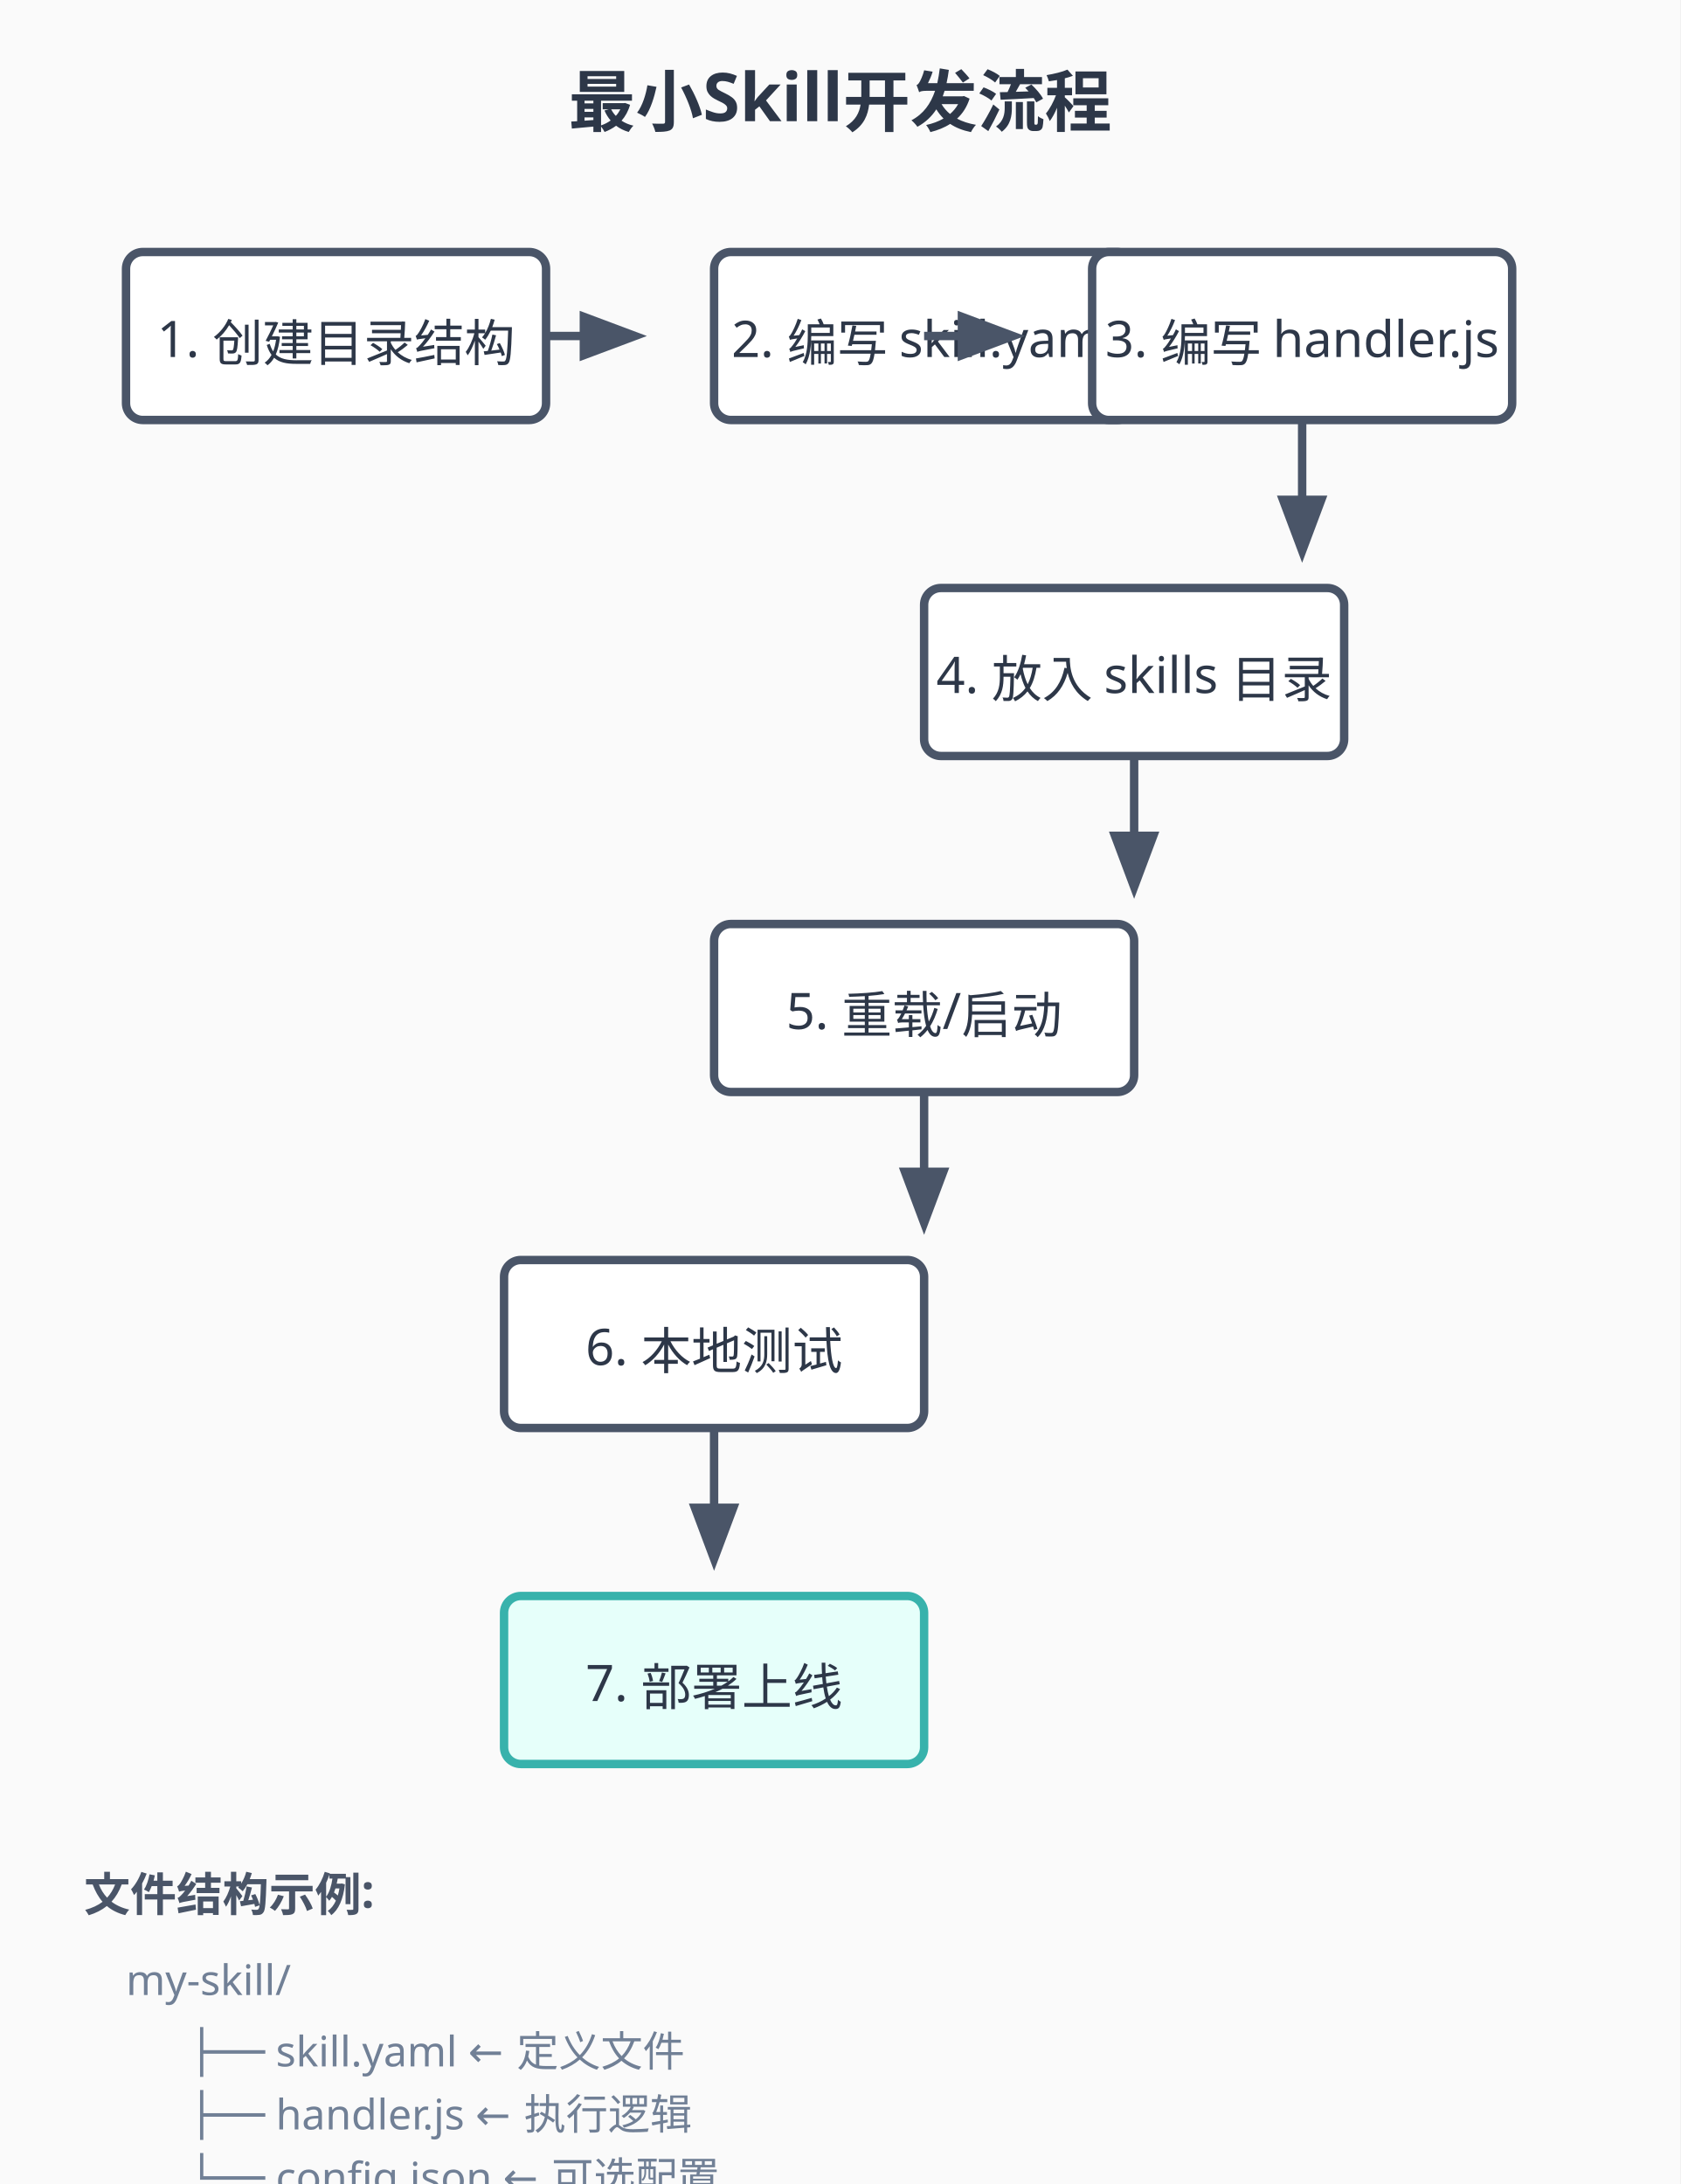
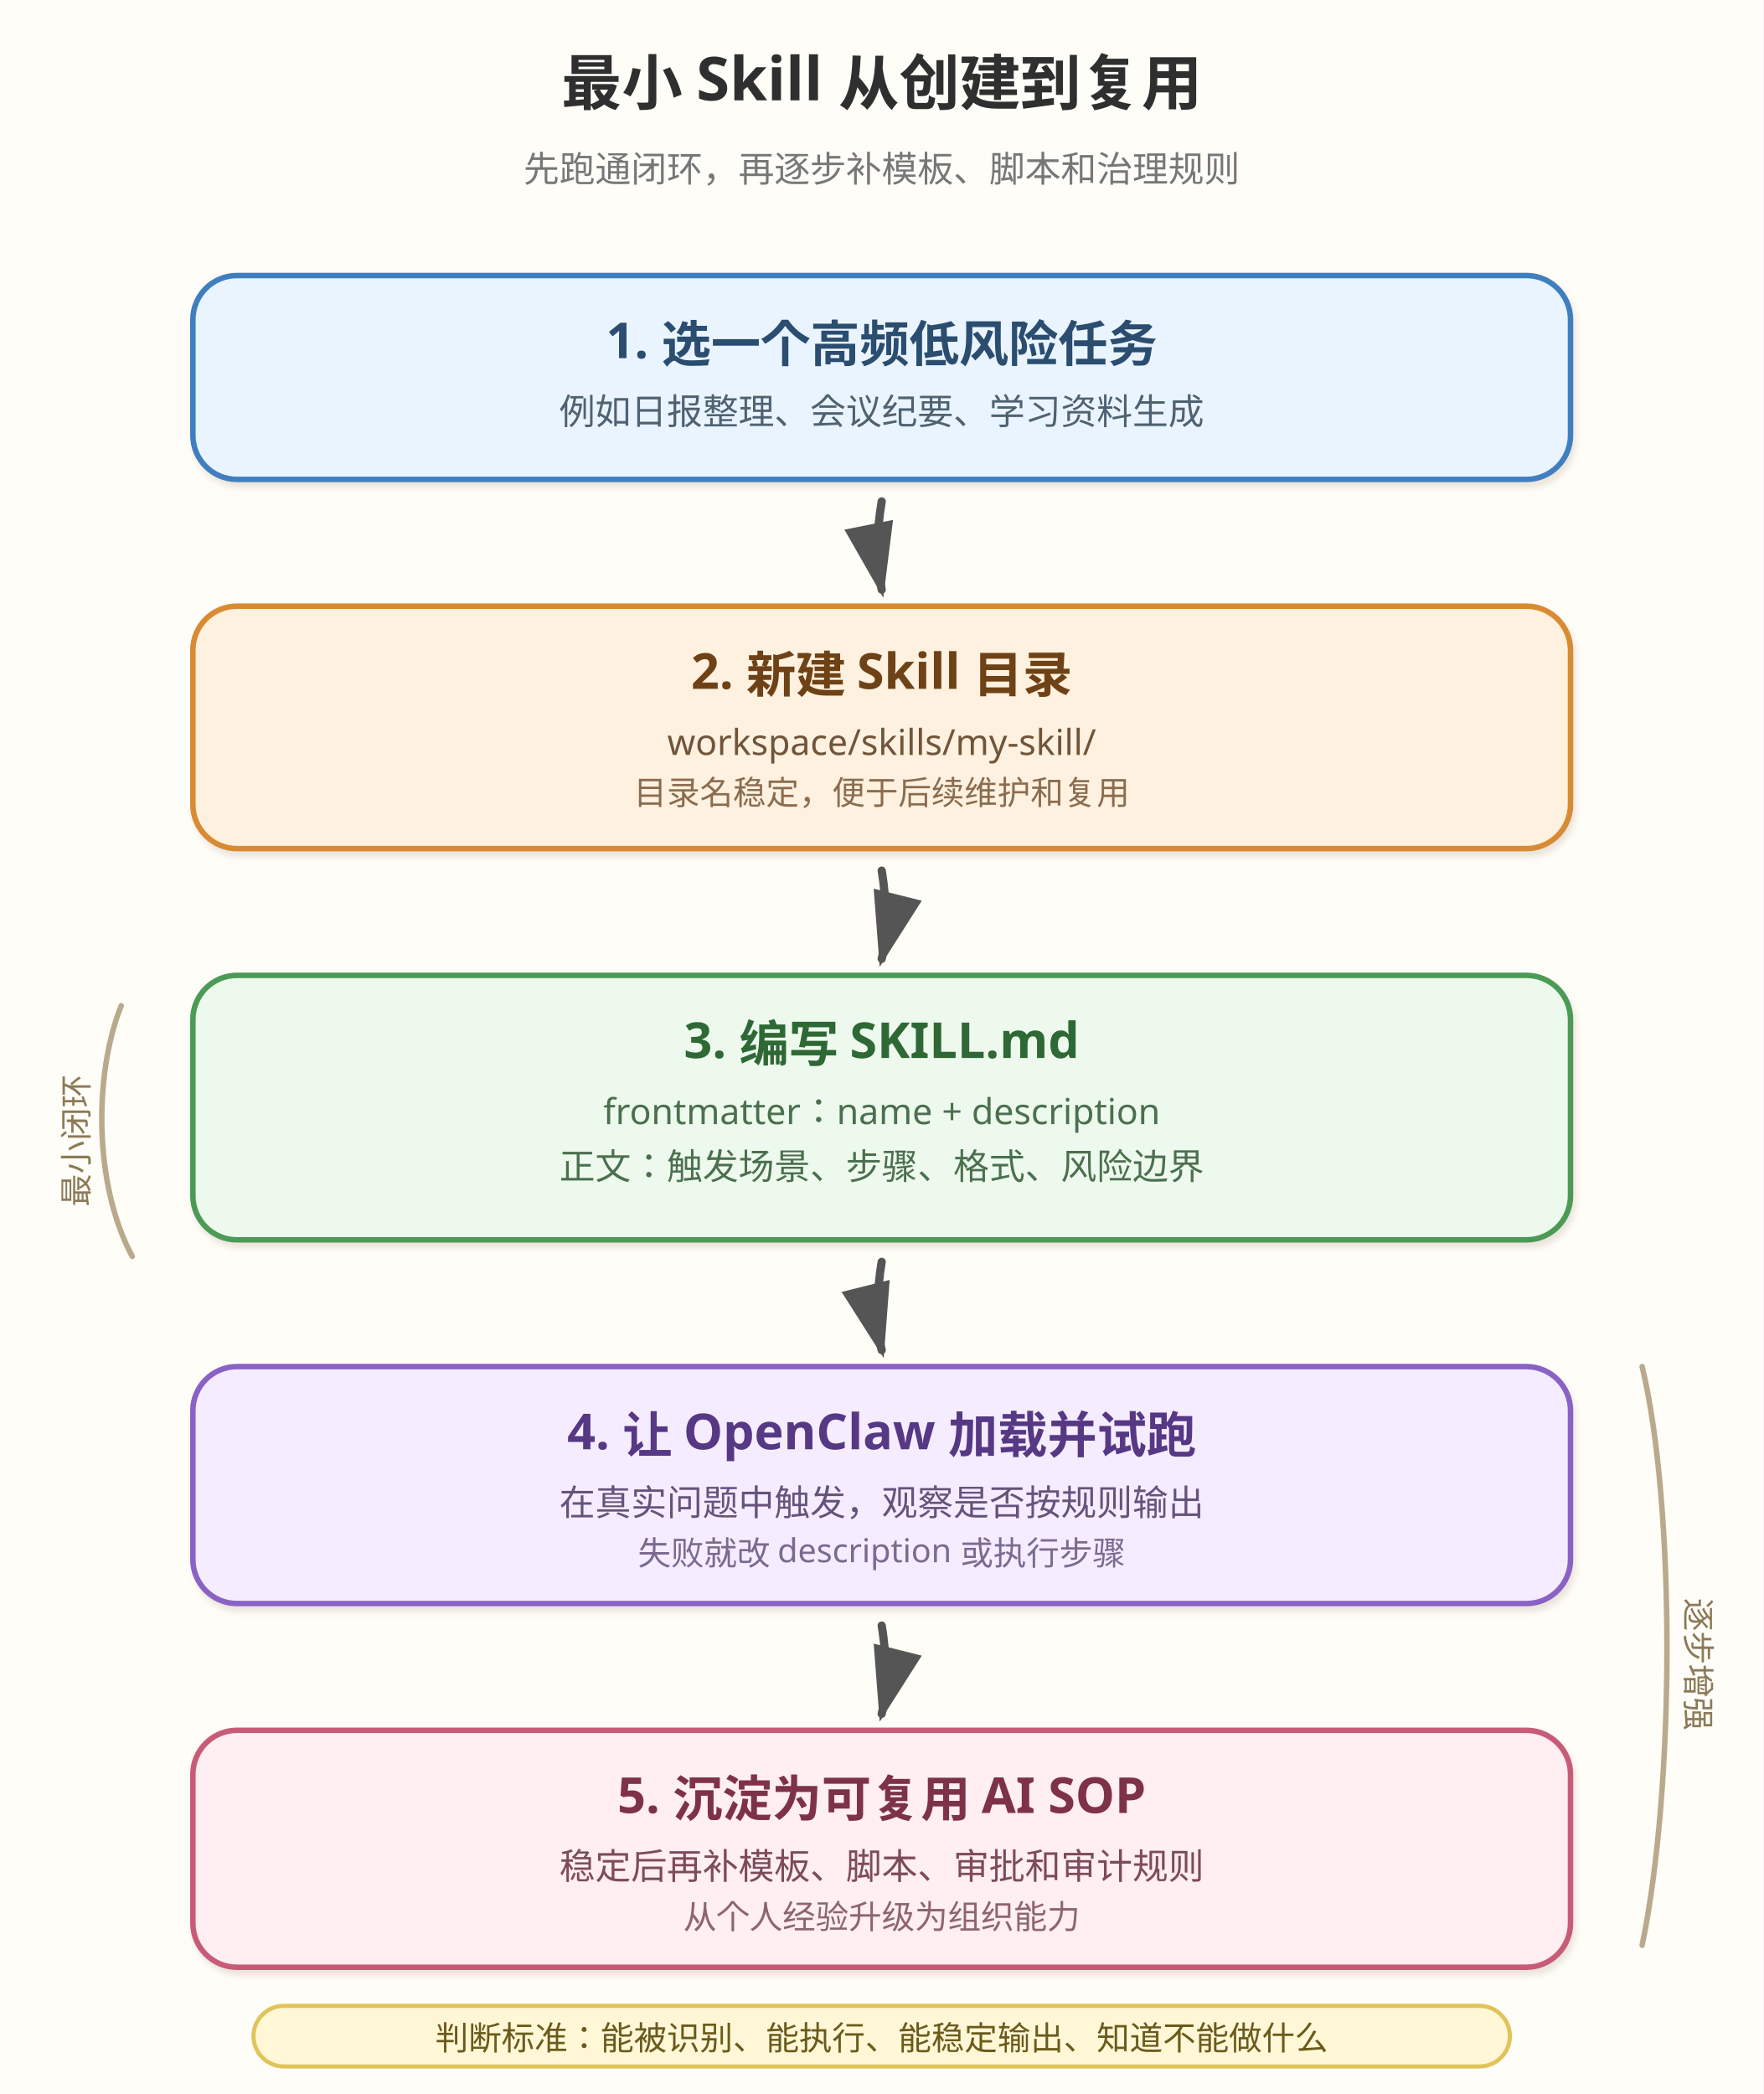
- <svg xmlns="http://www.w3.org/2000/svg" viewBox="0 0 400 520" font-family="HanziPen SC, Hannotate SC, KaiTi, STKaiti, PingFang SC, sans-serif">
+ <svg xmlns="http://www.w3.org/2000/svg" viewBox="0 0 640 760" style="font-family: 'HanziPen SC','Hannotate SC','KaiTi','STKaiti','PingFang SC',sans-serif; background:#fffdf8;">
  <defs>
-     <marker id="arrow" markerWidth="8" markerHeight="8" refX="6" refY="3" orient="auto" markerUnits="strokeWidth">
-       <path d="M0,0 L0,6 L8,3 z" fill="#4A5568" />
+     <marker id="arrow" markerWidth="10" markerHeight="10" refX="8" refY="3" orient="auto" markerUnits="strokeWidth">
+       <path d="M0,0 L0,6 L9,3 z" fill="#555" />
    </marker>
+     <filter id="softShadow" x="-10%" y="-10%" width="120%" height="120%">
+       <feDropShadow dx="1" dy="2" stdDeviation="1.2" flood-color="#d8d1c4" flood-opacity="0.55" />
+     </filter>
  </defs>
-   <rect width="400" height="520" fill="#FAFAFA" />
-   <text x="200" y="30" text-anchor="middle" font-size="16" font-weight="bold" fill="#2D3748">最小Skill开发流程</text>
-   <g transform="translate(30, 60)">
-     <rect x="0" y="0" width="100" height="40" rx="4" fill="#fff" stroke="#4A5568" stroke-width="2" />
-     <text x="50" y="25" text-anchor="middle" font-size="12" fill="#2D3748">1. 创建目录结构</text>
+   <rect width="640" height="760" fill="#fffdf8" />
+   <text x="320" y="38" text-anchor="middle" font-size="22" font-weight="700" fill="#2f2f2f">最小 Skill 从创建到复用</text>
+   <text x="320" y="66" text-anchor="middle" font-size="13" fill="#777">先跑通闭环，再逐步补模板、脚本和治理规则</text>
+   <g filter="url(#softShadow)">
+     <rect x="70" y="100" width="500" height="74" rx="16" fill="#eaf4ff" stroke="#3f7fbf" stroke-width="2" />
+     <text x="320" y="130" text-anchor="middle" font-size="18" font-weight="700" fill="#2b4d6f">1. 选一个高频低风险任务</text>
+     <text x="320" y="154" text-anchor="middle" font-size="13" fill="#4f6272">例如日报整理、会议纪要、学习资料生成</text>
+     <rect x="70" y="220" width="500" height="88" rx="16" fill="#fff1df" stroke="#d88b32" stroke-width="2" />
+     <text x="320" y="250" text-anchor="middle" font-size="18" font-weight="700" fill="#6e4316">2. 新建 Skill 目录</text>
+     <text x="320" y="274" text-anchor="middle" font-size="13" fill="#70543b">workspace/skills/my-skill/</text>
+     <text x="320" y="292" text-anchor="middle" font-size="12" fill="#8a6c50">目录名稳定，便于后续维护和复用</text>
+     <rect x="70" y="354" width="500" height="96" rx="16" fill="#eef9ed" stroke="#4c9a57" stroke-width="2" />
+     <text x="320" y="384" text-anchor="middle" font-size="18" font-weight="700" fill="#2d6735">3. 编写 SKILL.md</text>
+     <text x="320" y="408" text-anchor="middle" font-size="13" fill="#4c704f">frontmatter：name + description</text>
+     <text x="320" y="428" text-anchor="middle" font-size="13" fill="#4c704f">正文：触发场景、步骤、格式、风险边界</text>
+     <rect x="70" y="496" width="500" height="86" rx="16" fill="#f5edff" stroke="#8a62c5" stroke-width="2" />
+     <text x="320" y="526" text-anchor="middle" font-size="18" font-weight="700" fill="#563784">4. 让 OpenClaw 加载并试跑</text>
+     <text x="320" y="550" text-anchor="middle" font-size="13" fill="#66527b">在真实问题中触发，观察是否按规则输出</text>
+     <text x="320" y="568" text-anchor="middle" font-size="12" fill="#7c6b91">失败就改 description 或执行步骤</text>
+     <rect x="70" y="628" width="500" height="86" rx="16" fill="#ffeef2" stroke="#c85b78" stroke-width="2" />
+     <text x="320" y="658" text-anchor="middle" font-size="18" font-weight="700" fill="#7d3147">5. 沉淀为可复用 AI SOP</text>
+     <text x="320" y="682" text-anchor="middle" font-size="13" fill="#7d4b5a">稳定后再补模板、脚本、审批和审计规则</text>
+     <text x="320" y="700" text-anchor="middle" font-size="12" fill="#8d6570">从个人经验升级为组织能力</text>
  </g>
-   <line x1="130" y1="80" x2="150" y2="80" stroke="#4A5568" stroke-width="2" marker-end="url(#arrow)" />
-   <g transform="translate(170, 60)">
-     <rect x="0" y="0" width="100" height="40" rx="4" fill="#fff" stroke="#4A5568" stroke-width="2" />
-     <text x="50" y="25" text-anchor="middle" font-size="12" fill="#2D3748">2. 编写 skill.yaml</text>
+   <path d="M320 182 C318 194, 318 204, 320 214" stroke="#555" stroke-width="3" fill="none" stroke-linecap="round" marker-end="url(#arrow)" />
+   <path d="M320 316 C322 328, 322 340, 320 348" stroke="#555" stroke-width="3" fill="none" stroke-linecap="round" marker-end="url(#arrow)" />
+   <path d="M320 458 C318 470, 318 482, 320 490" stroke="#555" stroke-width="3" fill="none" stroke-linecap="round" marker-end="url(#arrow)" />
+   <path d="M320 590 C322 602, 322 614, 320 622" stroke="#555" stroke-width="3" fill="none" stroke-linecap="round" marker-end="url(#arrow)" />
+   <g>
+     <path d="M44 365 C34 390, 34 430, 48 456" stroke="#b9aa8c" stroke-width="2" fill="none" stroke-linecap="round" />
+     <text x="32" y="414" text-anchor="middle" font-size="12" fill="#8c7a58" transform="rotate(-90 32 414)">最小闭环</text>
+     <path d="M596 496 C608 546, 608 648, 596 706" stroke="#b9aa8c" stroke-width="2" fill="none" stroke-linecap="round" />
+     <text x="612" y="604" text-anchor="middle" font-size="12" fill="#8c7a58" transform="rotate(90 612 604)">逐步增强</text>
  </g>
-   <line x1="220" y1="80" x2="240" y2="80" stroke="#4A5568" stroke-width="2" marker-end="url(#arrow)" />
-   <g transform="translate(260, 60)">
-     <rect x="0" y="0" width="100" height="40" rx="4" fill="#fff" stroke="#4A5568" stroke-width="2" />
-     <text x="50" y="25" text-anchor="middle" font-size="12" fill="#2D3748">3. 编写 handler.js</text>
-   </g>
-   <line x1="310" y1="100" x2="310" y2="130" stroke="#4A5568" stroke-width="2" marker-end="url(#arrow)" />
-   <g transform="translate(220, 140)">
-     <rect x="0" y="0" width="100" height="40" rx="4" fill="#fff" stroke="#4A5568" stroke-width="2" />
-     <text x="50" y="25" text-anchor="middle" font-size="12" fill="#2D3748">4. 放入 skills 目录</text>
-   </g>
-   <line x1="270" y1="180" x2="270" y2="210" stroke="#4A5568" stroke-width="2" marker-end="url(#arrow)" />
-   <g transform="translate(170, 220)">
-     <rect x="0" y="0" width="100" height="40" rx="4" fill="#fff" stroke="#4A5568" stroke-width="2" />
-     <text x="50" y="25" text-anchor="middle" font-size="12" fill="#2D3748">5. 重载/启动</text>
-   </g>
-   <line x1="220" y1="260" x2="220" y2="290" stroke="#4A5568" stroke-width="2" marker-end="url(#arrow)" />
-   <g transform="translate(120, 300)">
-     <rect x="0" y="0" width="100" height="40" rx="4" fill="#fff" stroke="#4A5568" stroke-width="2" />
-     <text x="50" y="25" text-anchor="middle" font-size="12" fill="#2D3748">6. 本地测试</text>
-   </g>
-   <line x1="170" y1="340" x2="170" y2="370" stroke="#4A5568" stroke-width="2" marker-end="url(#arrow)" />
-   <g transform="translate(120, 380)">
-     <rect x="0" y="0" width="100" height="40" rx="4" fill="#E6FFFA" stroke="#38B2AC" stroke-width="2" />
-     <text x="50" y="25" text-anchor="middle" font-size="12" fill="#2D3748">7. 部署上线</text>
-   </g>
-   <g transform="translate(20, 440)">
-     <text x="0" y="15" font-size="11" font-weight="bold" fill="#4A5568">文件结构示例:</text>
-     <text x="10" y="35" font-size="10" fill="#718096">my-skill/</text>
-     <text x="25" y="52" font-size="10" fill="#718096">├── skill.yaml  ← 定义文件</text>
-     <text x="25" y="67" font-size="10" fill="#718096">├── handler.js  ← 执行逻辑</text>
-     <text x="25" y="82" font-size="10" fill="#718096">└── config.json ← 可选配置</text>
-   </g>
+   <rect x="92" y="728" width="456" height="22" rx="11" fill="#fff7d6" stroke="#e0c45a" stroke-width="1.5" />
+   <text x="320" y="744" text-anchor="middle" font-size="12" fill="#6b5a1c">判断标准：能被识别、能执行、能稳定输出、知道不能做什么</text>
</svg>
